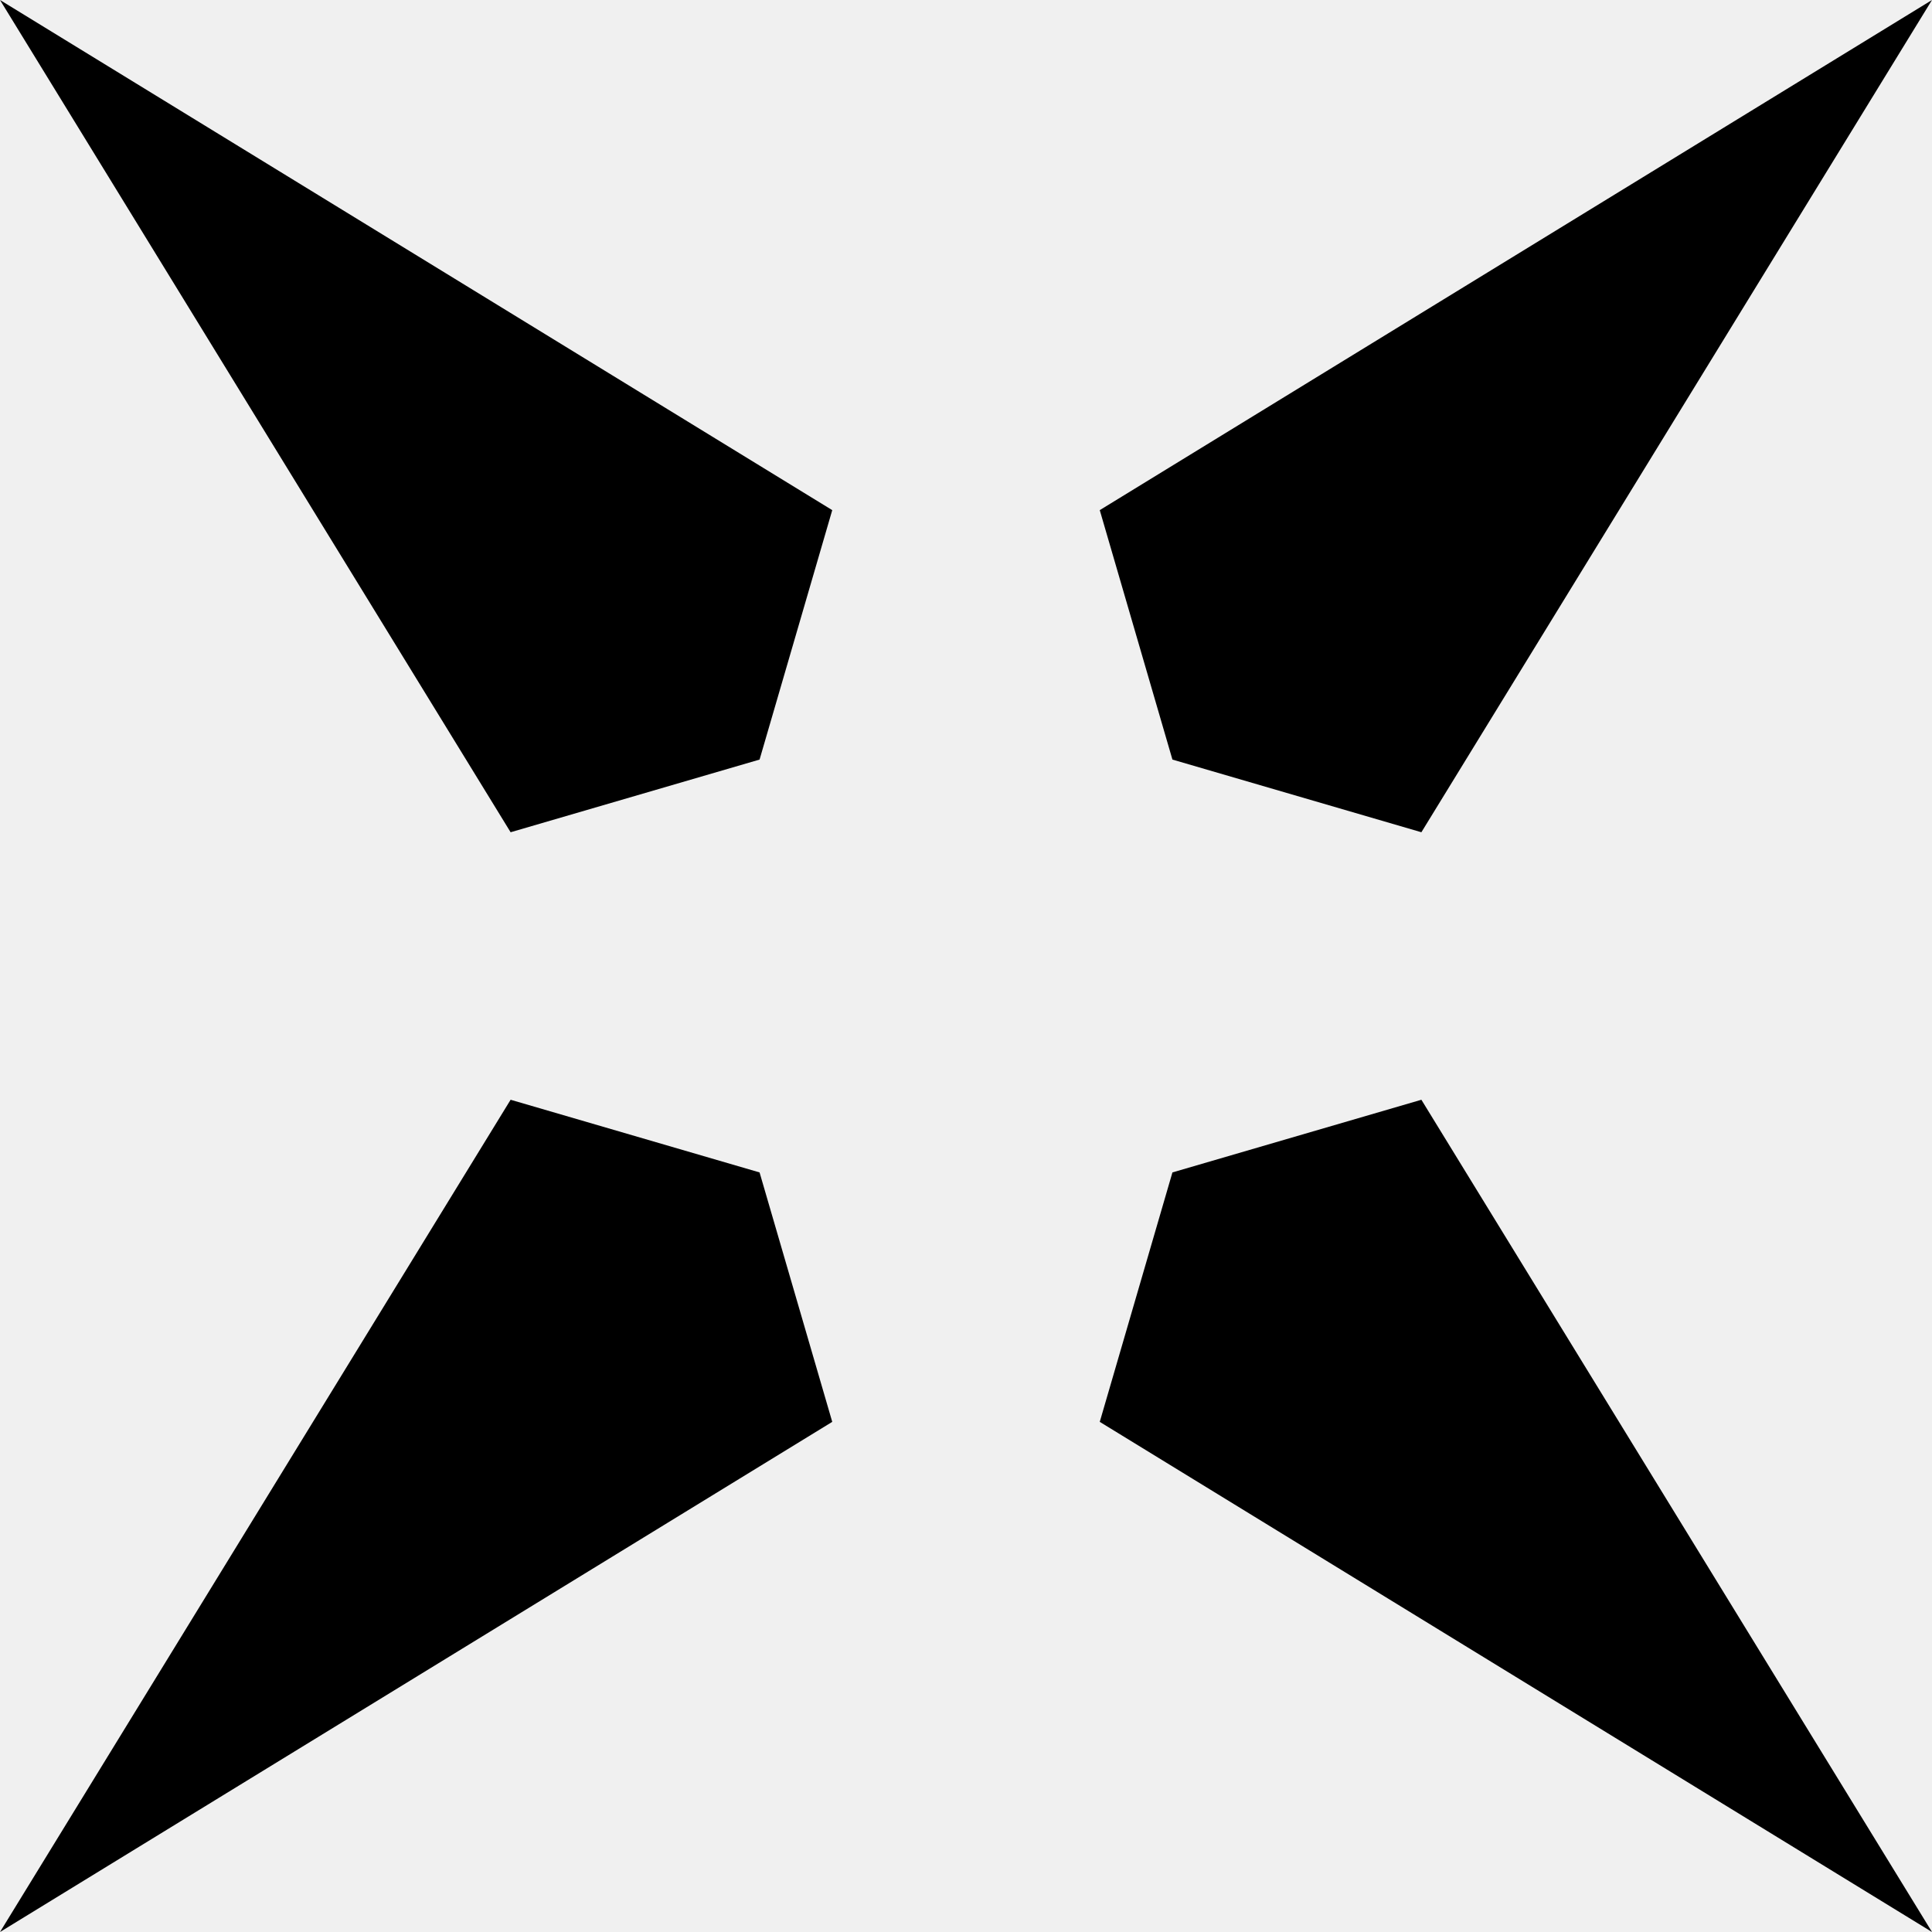
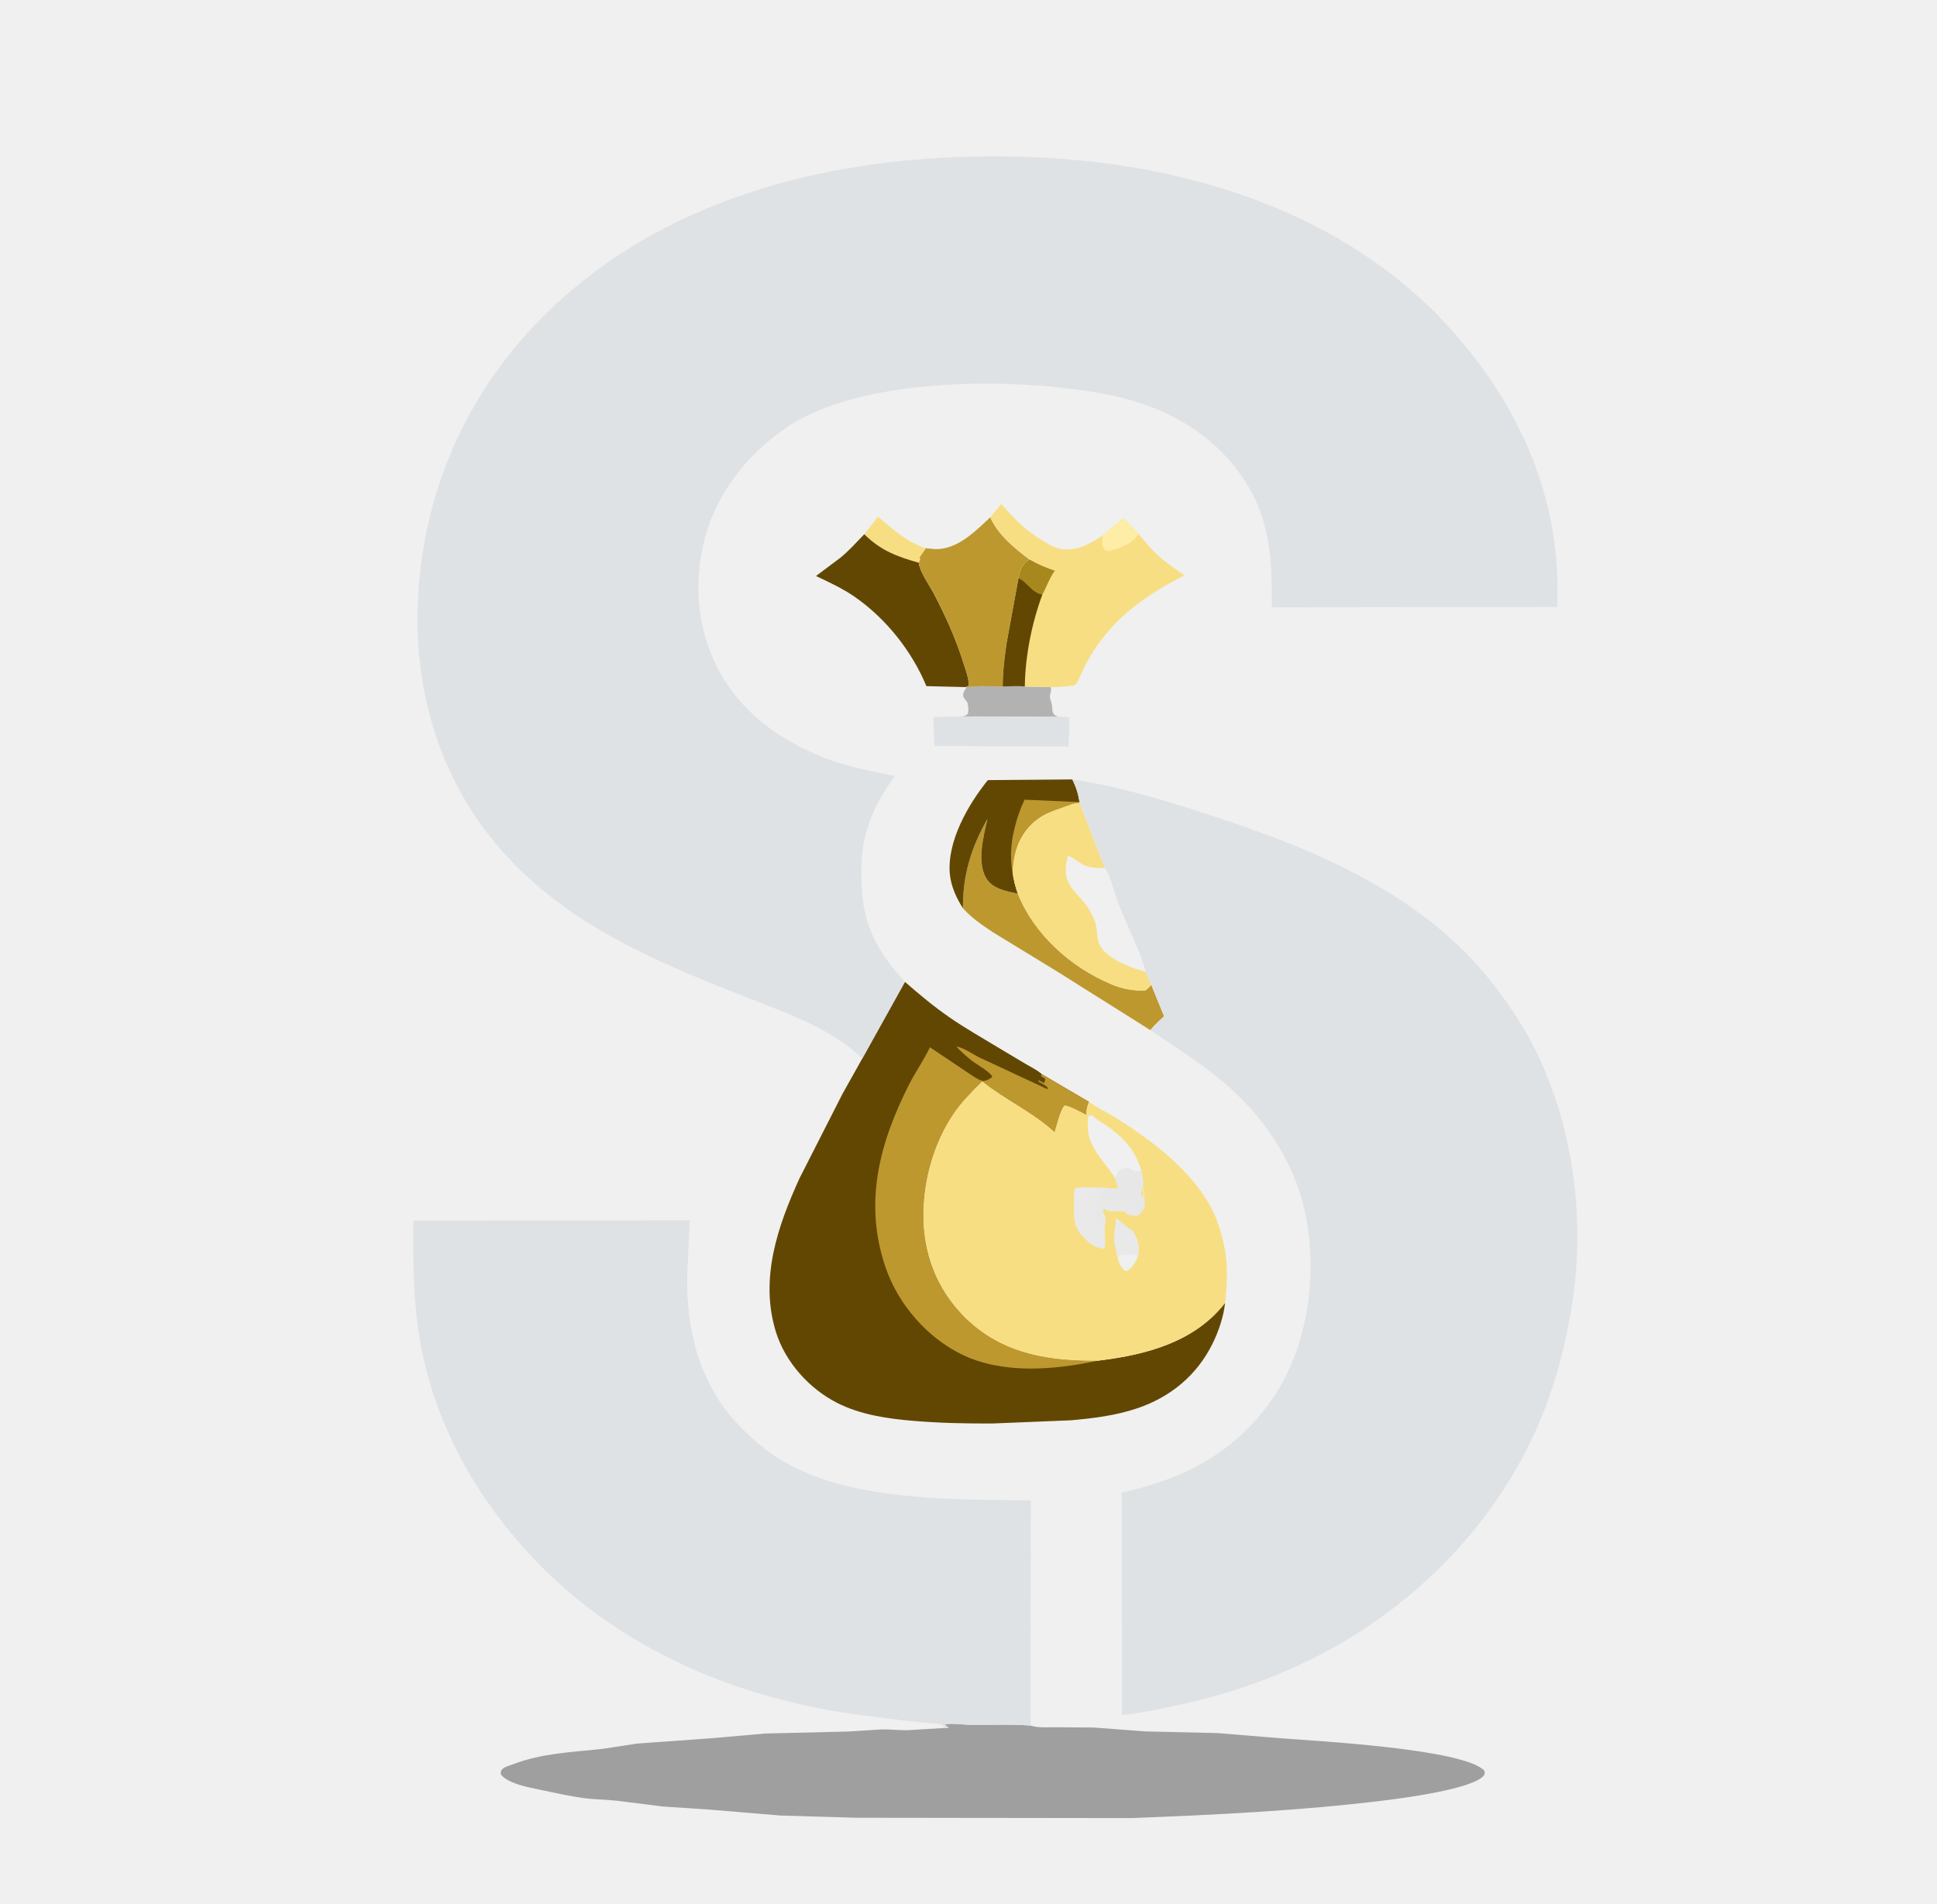
- <svg xmlns="http://www.w3.org/2000/svg" width="512" height="512" fill="none" viewBox="0 0 65 65">
-   <style>
-     path {
-       fill: #000;
-     }
-     @media (prefers-color-scheme: dark) {
-       path {
-         fill: #FFF;
-       }
-     }
-   </style>
-   <path d="M39.445 25.555 37 17.163 65 0 47.821 28l-8.376-2.445Zm-13.89 0L28 17.163 0 0l17.179 28 8.376-2.445Zm13.89 13.89L37 47.837 65 65 47.821 37l-8.376 2.445Zm-13.89 0L28 47.837 0 65l17.179-28 8.376 2.445Z" />
+ <svg xmlns="http://www.w3.org/2000/svg" width="877" height="862">
+   <path fill="#F7DE83" transform="translate(-91.4603 -87.3176)" d="M482.767 329.257L488.966 321.329C495.963 327.182 501.716 332.541 510.611 335.598L510.148 336.395L507.748 339.875L508.165 340.5C507.943 341.084 507.748 341.627 507.436 342.169C497.459 339.301 490.324 336.705 482.767 329.257Z" />
+   <path fill="#dfe2e4" transform="translate(-91.4603 -87.3176)" d="M545.477 398.223C548.721 398.155 552.246 397.821 555.456 398.247L567.247 398.466L567.315 399.309C567.375 400.22 567.22 400.771 566.991 401.636C566.58 403.187 567.083 404.239 567.54 405.714C568.124 407.602 567.442 410.17 569.248 411.336L570.399 411.841L575.151 412.047C576.22 413.329 575.229 423.156 575.161 425.446L514.555 425.138L513.999 412.041L527.048 411.752C528.332 411.451 528.723 411.567 529.66 410.582C530.156 408.754 529.825 407.335 529.48 405.5C528.696 404.511 528.057 403.624 527.464 402.5C527.588 400.81 528.108 400.012 529.076 398.644C533.917 397.654 540.451 398.277 545.477 398.223ZM545.477 398.223C540.451 398.277 533.917 397.654 529.076 398.644C528.108 400.012 527.588 400.81 527.464 402.5C528.057 403.624 528.696 404.511 529.48 405.5C529.825 407.335 530.156 408.754 529.66 410.582C528.723 411.567 528.332 411.451 527.048 411.752L570.399 411.841L569.248 411.336C567.442 410.17 568.124 407.602 567.54 405.714C567.083 404.239 566.58 403.187 566.991 401.636C567.22 400.771 567.375 400.22 567.315 399.309L567.247 398.466L555.456 398.247C552.246 397.821 548.721 398.155 545.477 398.223Z" />
+   <path fill="#a09f9f" fill-opacity="0.769" transform="translate(-91.4603 -87.3176)" d="M545.477 398.223C548.721 398.155 552.246 397.821 555.456 398.247L567.247 398.466L567.315 399.309C567.375 400.22 567.22 400.771 566.991 401.636C566.58 403.187 567.083 404.239 567.54 405.714C568.124 407.602 567.442 410.17 569.248 411.336L570.399 411.841L527.048 411.752C528.332 411.451 528.723 411.567 529.66 410.582C530.156 408.754 529.825 407.335 529.48 405.5C528.696 404.511 528.057 403.624 527.464 402.5C527.588 400.81 528.108 400.012 529.076 398.644C533.917 397.654 540.451 398.277 545.477 398.223Z" />
+   <path fill="#BD982F" transform="translate(-91.4603 -87.3176)" d="M527.456 498.63C527.303 483.76 531.19 471.027 538.541 458.236C536.784 465.795 533.677 477.796 537.975 484.986C540.934 489.934 547.147 490.931 552.292 492.046C559.736 510.608 576.354 525.433 594.704 533.09C599.832 535.229 604.484 536.058 610 535.875C611.101 535.077 611.845 534.364 612.71 533.314L618.509 547.548C616.412 549.574 614.115 551.548 612.301 553.833L570.058 527.25L540.807 509.372C536.002 506.096 531.301 503.035 527.456 498.63Z" />
+   <path fill="#624703" transform="translate(-91.4603 -87.3176)" d="M527.456 498.63C524.527 494.18 522.027 488.605 521.522 483.25C520.127 468.455 529.743 451.728 538.724 440.612L576.946 440.299C578.639 443.549 579.679 446.934 580.202 450.567L580.293 450.876C577.68 450.923 575.689 451.932 573.283 452.747C567.544 454.691 562.591 456.4 558.242 460.831C552.318 466.869 550.363 473.991 549.895 482.244C550.37 485.662 551.11 488.802 552.292 492.046C547.147 490.931 540.934 489.934 537.975 484.986C533.677 477.796 536.784 465.795 538.541 458.236C531.19 471.027 527.303 483.76 527.456 498.63Z" />
+   <path fill="#BD982F" transform="translate(-91.4603 -87.3176)" d="M549.895 482.244C548.689 475.884 549.151 469.257 550.665 462.972C551.819 458.182 553.222 453.942 555.336 449.479L580.202 450.567L580.293 450.876C577.68 450.923 575.689 451.932 573.283 452.747C567.544 454.691 562.591 456.4 558.242 460.831C552.318 466.869 550.363 473.991 549.895 482.244Z" />
+   <path fill="#624703" transform="translate(-91.4603 -87.3176)" d="M482.767 329.257C490.324 336.705 497.459 339.301 507.436 342.169C507.886 346.292 512.236 352.295 514.201 356.036C519.479 366.085 524.053 376.157 527.492 387C528.548 390.327 529.993 393.985 530.131 397.5C529.303 398.334 529.786 398.002 528.667 398.476L510.898 398.049C504.289 382.144 492.611 367.44 478.433 357.595C472.98 353.808 466.885 351.01 460.905 348.177L471.906 339.941C475.813 336.769 479.277 332.879 482.767 329.257Z" />
+   <path fill="#BD982F" transform="translate(-91.4603 -87.3176)" d="M539.814 321.564C543.114 329.313 550.942 335.722 557.541 340.704C554.3 342.714 553.356 345.416 552.625 348.996L552.628 349.097L547.206 378.611C546.312 385.063 545.394 391.705 545.477 398.223C540.451 398.277 533.917 397.654 529.076 398.644L528.667 398.476C529.786 398.002 529.303 398.334 530.131 397.5C529.993 393.985 528.548 390.327 527.492 387C524.053 376.157 519.479 366.085 514.201 356.036C512.236 352.295 507.886 346.292 507.436 342.169C507.748 341.627 507.943 341.084 508.165 340.5L507.748 339.875L510.148 336.395L510.611 335.598L514.746 335.989C524.846 336.31 533.012 327.971 539.814 321.564Z" />
+   <path fill="#F7DE83" transform="translate(-91.4603 -87.3176)" d="M549.895 482.244C550.363 473.991 552.318 466.869 558.242 460.831C562.591 456.4 567.544 454.691 573.283 452.747C575.689 451.932 577.68 450.923 580.293 450.876L591.688 480.414C594.853 485.407 595.931 491.887 598.13 497.374C602.161 507.435 607.192 516.933 610.263 527.407L612.71 533.314C611.845 534.364 611.101 535.077 610 535.875C604.484 536.058 599.832 535.229 594.704 533.09C576.354 525.433 559.736 510.608 552.292 492.046C551.11 488.802 550.37 485.662 549.895 482.244ZM610.263 527.407C607.192 516.933 602.161 507.435 598.13 497.374C595.931 491.887 594.853 485.407 591.688 480.414C587.551 480.367 584.346 480.511 580.698 478.25C578.854 477.107 577.057 475.572 575.029 474.799C573.837 479.258 573.205 483.278 575.537 487.558C578.029 492.132 582.482 495.105 585.005 499.994C586.014 501.948 587.194 504.03 587.655 506.194C588.209 508.793 588.111 511.66 588.929 514.196C591.088 520.897 603.161 525.577 609.342 527.172L610.263 527.407Z" />
+   <path fill="#F7DE83" transform="translate(-91.4603 -87.3176)" d="M539.814 321.564L544.835 315.519C550.458 322.219 555.693 327.308 563.115 331.934C565.855 333.642 569.003 335.567 572.25 335.975C579.565 336.895 584.905 333.557 590.775 329.777L599.947 322.02C602.511 324.123 604.671 326.645 606.896 329.093C609.601 332.135 612.165 335.51 615.118 338.294C618.924 341.882 623.479 344.851 627.709 347.923C612.409 355.572 598.699 364.914 588.611 379.076C586.126 382.566 583.979 386.319 582.068 390.149C581.331 391.627 579.312 396.801 577.986 397.648C577.745 397.802 576.401 397.882 576.098 397.924C573.095 398.348 570.276 398.537 567.247 398.466L555.456 398.247C552.246 397.821 548.721 398.155 545.477 398.223C545.394 391.705 546.312 385.063 547.206 378.611L552.628 349.097L552.625 348.996C553.356 345.416 554.3 342.714 557.541 340.704C550.942 335.722 543.114 329.313 539.814 321.564Z" />
+   <path fill="#FDEDA6" transform="translate(-91.4603 -87.3176)" d="M590.775 329.777L599.947 322.02C602.511 324.123 604.671 326.645 606.896 329.093C604.271 333.589 598.726 335.54 593.87 336.801C593.182 336.979 592.778 336.961 592.107 336.75C590.731 335.129 590.321 334.37 590.504 332.14L590.775 329.777Z" />
+   <path fill="#A6881E" transform="translate(-91.4603 -87.3176)" d="M552.628 349.097L552.625 348.996C553.356 345.416 554.3 342.714 557.541 340.704C561.339 342.811 564.937 344.456 569.076 345.775L568.746 346.223C566.471 349.427 565.297 353.153 563.402 356.568C558.578 355.649 556.688 350.971 552.628 349.097Z" />
+   <path fill="#624703" transform="translate(-91.4603 -87.3176)" d="M552.628 349.097C556.688 350.971 558.578 355.649 563.402 356.568C558.631 369.469 555.619 384.481 555.456 398.247C552.246 397.821 548.721 398.155 545.477 398.223C545.394 391.705 546.312 385.063 547.206 378.611L552.628 349.097Z" />
+   <path fill="#a09f9f" transform="translate(-91.4603 -87.3176)" d="M519.457 869.843L520.88 869.761C520.44 869.287 520.1 868.973 519.534 868.639L519.05 868.372C521.944 867.484 527.137 868.388 530.25 868.428C539.49 868.548 548.865 868.086 558.077 868.769L558.58 868.924C561.805 869.821 565.269 869.543 568.589 869.542L586.5 869.647L609.854 871.418L642.885 872.187L671.213 874.52C687.149 875.756 754.566 879.31 763.524 889.25C763.619 889.973 763.878 890.489 763.447 891.14C759.22 897.515 725.888 901.75 717.697 902.752C679.836 907.385 641.829 909.179 603.75 910.681L479 910.524L444.818 909.519L412.272 906.805L391.754 905.449L370.714 902.817C365.726 902.252 360.695 902.288 355.713 901.616C348.938 900.701 342.037 899.103 335.34 897.71C330.419 896.686 323.106 895.297 319.25 892.009C318.635 891.484 318.583 891.337 318.194 890.75C318.273 889.472 318.134 889.024 319.25 888.191C320.364 887.36 322.486 886.794 323.805 886.284C336.626 881.332 350.442 880.796 363.949 879.375L379.885 876.936L413.284 874.541L437.871 872.38L475.46 871.472L490.357 870.542C494.412 870.425 498.451 870.938 502.5 870.874L519.457 869.843Z" />
+   <path fill="#624703" transform="translate(-91.4603 -87.3176)" d="M481.885 566.659L501.18 531.973C507.676 537.655 514.169 543.082 521.267 547.999C528.609 553.086 536.466 557.5 544.093 562.149L555.967 569.219C558.337 570.596 561.121 571.972 563.175 573.783L584.469 586.315L584.984 586.668C589.186 589.499 593.786 591.653 598.051 594.389C613.692 604.426 631.135 617.664 639.906 634.407C642.886 640.097 644.639 646.275 645.894 652.542C647.521 660.662 647.06 669.2 646.128 677.36C645.479 683.503 643.223 690.169 640.503 695.708C633.4 710.171 621.349 720.098 606.162 725.165C596.422 728.415 586.265 729.67 576.086 730.539L540.654 731.983C528.777 732.013 517.037 731.793 505.196 730.799C493.318 729.803 481.083 728.065 470.34 722.572C457.797 716.159 447.016 704.147 442.8 690.617C435.291 666.518 443.503 642.695 453.543 620.75L472.943 582.632L481.885 566.659ZM588.583 703.521L590.089 703.336C611.065 700.697 632.64 694.796 646.128 677.36C647.06 669.2 647.521 660.662 645.894 652.542C644.639 646.275 642.886 640.097 639.906 634.407C631.135 617.664 613.692 604.426 598.051 594.389C593.786 591.653 589.186 589.499 584.984 586.668L584.469 586.315L584.258 586.855C583.562 588.694 583.283 590.205 583.206 592.164C580.194 590.557 576.9 588.719 573.582 587.86C571.501 589.648 569.879 597.096 568.927 600.053L568.459 599.619C558.63 590.692 546.392 585.311 536.212 577.047C531.559 581.574 527.017 586.14 523.33 591.514C514.465 604.438 509.728 621.04 509.519 636.633C509.281 654.357 515.236 670.602 527.743 683.331C543.458 699.323 563.352 703.392 585 703.546L588.583 703.521Z" />
+   <path fill="#BD982F" transform="translate(-91.4603 -87.3176)" d="M588.583 703.521C568.897 707.725 545.577 709.793 526.987 700.743C511.172 693.045 498.147 678.006 492.457 661.423C482.441 632.234 489.538 605.193 502.98 578.591C505.829 572.952 509.539 567.752 512.248 562.092L512.488 561.576L529.617 573.068C531.611 574.344 534.411 576.514 536.75 576.899C538.522 576.518 539.318 576.132 540.75 575.02C539.991 572.823 533.316 569.173 531.23 567.504C528.81 565.569 526.63 563.534 524.473 561.32C527.431 561.526 532.207 564.955 534.958 566.25L565.775 580.605L565.768 579.808C564.589 578.635 563.212 578.001 561.75 577.255L561.587 576.503C562.284 576.807 562.91 577.111 563.559 577.512L564.125 577.875C564.484 577.206 564.596 576.733 564.755 576C564.268 575.519 563.939 575.235 563.301 574.95L562.789 574.743L563.175 573.783L584.469 586.315L584.258 586.855C583.562 588.694 583.283 590.205 583.206 592.164C580.194 590.557 576.9 588.719 573.582 587.86C571.501 589.648 569.879 597.096 568.927 600.053L568.459 599.619C558.63 590.692 546.392 585.311 536.212 577.047C531.559 581.574 527.017 586.14 523.33 591.514C514.465 604.438 509.728 621.04 509.519 636.633C509.281 654.357 515.236 670.602 527.743 683.331C543.458 699.323 563.352 703.392 585 703.546L588.583 703.521Z" />
+   <path fill="#F7DE83" transform="translate(-91.4603 -87.3176)" d="M588.583 703.521L585 703.546C563.352 703.392 543.458 699.323 527.743 683.331C515.236 670.602 509.281 654.357 509.519 636.633C509.728 621.04 514.465 604.438 523.33 591.514C527.017 586.14 531.559 581.574 536.212 577.047C546.392 585.311 558.63 590.692 568.459 599.619L568.927 600.053C569.879 597.096 571.501 589.648 573.582 587.86C576.9 588.719 580.194 590.557 583.206 592.164C583.283 590.205 583.562 588.694 584.258 586.855L584.469 586.315L584.984 586.668C589.186 589.499 593.786 591.653 598.051 594.389C613.692 604.426 631.135 617.664 639.906 634.407C642.886 640.097 644.639 646.275 645.894 652.542C647.521 660.662 647.06 669.2 646.128 677.36C632.64 694.796 611.065 700.697 590.089 703.336L588.583 703.521ZM596.33 620.985C596.982 619.977 597.328 618.914 597.75 617.796C599.36 616.822 600.351 616.278 602.25 616.204C603.965 617.194 605.179 618.012 607.25 617.663L608.201 617.434C605.714 608.346 599.694 602 592.037 596.798C590.104 595.485 587.459 594.195 586 592.393L584.072 592.75C583.928 595.905 583.794 599.353 584.641 602.42C586.522 609.236 592.799 614.877 596.33 620.985ZM577.756 631.31C577.906 634.458 577.44 639.049 578.419 641.969C579.464 645.086 581.977 647.63 584.355 649.796C586.305 651.571 588.84 652.632 591.472 652.75C592.02 649.878 591.728 646.975 591.588 644.071L590.25 644.496C589.788 643.191 589.369 641.827 588.69 640.617C588.218 639.774 587.77 639.021 587.483 638.086C586.677 635.465 587.053 632.792 588.373 630.406C588.856 629.532 589.112 628.985 589.188 627.969L589.237 627C590.106 626.237 591.403 626.236 592.533 626.021L592.661 625.827L588.083 625.145L587.709 625.144C584.554 625.055 581.375 624.827 578.25 625.369C577.557 627.148 577.792 629.4 577.756 631.31ZM596.33 620.985L597.797 625.631L588.083 625.145L592.661 625.827L592.533 626.021L591.576 626.766C591.874 628.163 592.156 628.845 593.5 629.546C594.187 629.905 594.507 629.937 595.25 630.16L595.793 630.335C597.556 630.885 598.458 630.648 600.221 630.146C601.446 629.798 602.29 629.972 603.355 630.666C604.593 631.473 605.698 632.293 607.008 632.998C607.738 634.28 607.883 635.048 608.018 636.477L608.688 635.66C609.826 634.122 609.889 632.386 609.617 630.547C609.39 629.015 609.723 626.49 609.005 625.25L609.145 626.866C609.194 627.866 609.163 629.175 608.5 629.938C607.426 627.705 608.686 626.364 608.985 624.25C609.27 622.23 608.742 619.372 608.201 617.434L607.25 617.663C605.179 618.012 603.965 617.194 602.25 616.204C600.351 616.278 599.36 616.822 597.75 617.796C597.328 618.914 596.982 619.977 596.33 620.985ZM591.588 644.071C591.632 642.674 592.193 639.168 591.781 638.008C591.249 636.512 590.711 636.743 590.871 635C591.735 634.488 591.315 634.47 592.125 635.16C593.906 636.676 598.5 635.105 600.75 636.11C600.818 636.14 601.919 637.201 602.006 637.25C602.581 637.571 604.569 637.865 605.25 637.891C606.754 637.949 607.002 637.451 608.018 636.477C607.883 635.048 607.738 634.28 607.008 632.998C605.698 632.293 604.593 631.473 603.355 630.666C602.29 629.972 601.446 629.798 600.221 630.146C598.458 630.648 597.556 630.885 595.793 630.335L595.25 630.16C594.507 629.937 594.187 629.905 593.5 629.546C592.156 628.845 591.874 628.163 591.576 626.766L592.533 626.021C591.403 626.236 590.106 626.237 589.237 627L589.188 627.969C589.112 628.985 588.856 629.532 588.373 630.406C587.053 632.792 586.677 635.465 587.483 638.086C587.77 639.021 588.218 639.774 588.69 640.617C589.369 641.827 589.788 643.191 590.25 644.496L591.588 644.071ZM597.614 657.379L598.026 656.058C600.599 655.554 603.162 655.127 605.75 655.669L606.453 656.999C607.469 654.032 607.268 650.547 605.904 647.726C605.384 646.648 604.756 644.888 603.71 644.298C602.256 643.479 601.208 642.714 600.025 641.555C599.059 640.608 597.943 639.816 596.865 639.002C596.451 643.195 595.309 647.098 596.287 651.25L597.614 657.379ZM597.614 657.379C598.412 659.952 598.862 661.564 601.25 662.981C603.954 662.053 605.134 659.428 606.453 656.999L605.75 655.669C603.162 655.127 600.599 655.554 598.026 656.058L597.614 657.379Z" />
+   <path fill="#E0E0E0" fill-opacity="0.4" transform="translate(-91.4603 -87.3176)" d="M597.614 657.379L596.287 651.25C595.309 647.098 596.451 643.195 596.865 639.002C597.943 639.816 599.059 640.608 600.025 641.555C601.208 642.714 602.256 643.479 603.71 644.298C604.756 644.888 605.384 646.648 605.904 647.726C607.268 650.547 607.469 654.032 606.453 656.999L605.75 655.669C603.162 655.127 600.599 655.554 598.026 656.058L597.614 657.379Z" />
+   <path fill="#E0E0E0" fill-opacity="0.518" transform="translate(-91.4603 -87.3176)" d="M591.588 644.071L590.25 644.496C589.788 643.191 589.369 641.827 588.69 640.617C588.218 639.774 587.77 639.021 587.483 638.086C586.677 635.465 587.053 632.792 588.373 630.406C588.856 629.532 589.112 628.985 589.188 627.969L589.237 627C590.106 626.237 591.403 626.236 592.533 626.021L591.576 626.766C591.874 628.163 592.156 628.845 593.5 629.546C594.187 629.905 594.507 629.937 595.25 630.16L595.793 630.335C597.556 630.885 598.458 630.648 600.221 630.146C601.446 629.798 602.29 629.972 603.355 630.666C604.593 631.473 605.698 632.293 607.008 632.998C607.738 634.28 607.883 635.048 608.018 636.477C607.002 637.451 606.754 637.949 605.25 637.891C604.569 637.865 602.581 637.571 602.006 637.25C601.919 637.201 600.818 636.14 600.75 636.11C598.5 635.105 593.906 636.676 592.125 635.16C591.315 634.47 591.735 634.488 590.871 635C590.711 636.743 591.249 636.512 591.781 638.008C592.193 639.168 591.632 642.674 591.588 644.071Z" />
+   <path fill="#E0E0E0" fill-opacity="0.576" transform="translate(-91.4603 -87.3176)" d="M596.33 620.985C596.982 619.977 597.328 618.914 597.75 617.796C599.36 616.822 600.351 616.278 602.25 616.204C603.965 617.194 605.179 618.012 607.25 617.663L608.201 617.434C608.742 619.372 609.27 622.23 608.985 624.25C608.686 626.364 607.426 627.705 608.5 629.938C609.163 629.175 609.194 627.866 609.145 626.866L609.005 625.25C609.723 626.49 609.39 629.015 609.617 630.547C609.889 632.386 609.826 634.122 608.688 635.66L608.018 636.477C607.883 635.048 607.738 634.28 607.008 632.998C605.698 632.293 604.593 631.473 603.355 630.666C602.29 629.972 601.446 629.798 600.221 630.146C598.458 630.648 597.556 630.885 595.793 630.335L595.25 630.16C594.507 629.937 594.187 629.905 593.5 629.546C592.156 628.845 591.874 628.163 591.576 626.766L592.533 626.021L592.661 625.827L588.083 625.145L597.797 625.631L596.33 620.985Z" />
+   <path fill="#E0E0E0" fill-opacity="0.427" transform="translate(-91.4603 -87.3176)" d="M577.756 631.31C577.792 629.4 577.557 627.148 578.25 625.369C581.375 624.827 584.554 625.055 587.709 625.144L588.083 625.145L592.661 625.827L592.533 626.021C591.403 626.236 590.106 626.237 589.237 627L589.188 627.969C589.112 628.985 588.856 629.532 588.373 630.406C587.053 632.792 586.677 635.465 587.483 638.086C587.77 639.021 588.218 639.774 588.69 640.617C589.369 641.827 589.788 643.191 590.25 644.496L591.588 644.071C591.728 646.975 592.02 649.878 591.472 652.75C588.84 652.632 586.305 651.571 584.355 649.796C581.977 647.63 579.464 645.086 578.419 641.969C577.44 639.049 577.906 634.458 577.756 631.31ZM577.756 631.31C578.908 630.587 580.003 630.069 581.25 629.543C582.236 630.017 583.025 630.432 584.123 630.577L584.474 628.883C583.737 628.623 583.245 628.35 582.625 627.875C583.735 626.648 583.564 627.865 584.753 627.685C585.43 627.583 587.242 626.342 587.886 625.991L587.709 625.144C584.554 625.055 581.375 624.827 578.25 625.369C577.557 627.148 577.792 629.4 577.756 631.31Z" />
+   <path fill="#E0E0E0" fill-opacity="0.388" transform="translate(-91.4603 -87.3176)" d="M577.756 631.31C577.792 629.4 577.557 627.148 578.25 625.369C581.375 624.827 584.554 625.055 587.709 625.144L587.886 625.991C587.242 626.342 585.43 627.583 584.753 627.685C583.564 627.865 583.735 626.648 582.625 627.875C583.245 628.35 583.737 628.623 584.474 628.883L584.123 630.577C583.025 630.432 582.236 630.017 581.25 629.543C580.003 630.069 578.908 630.587 577.756 631.31Z" />
+   <path fill="#dfe2e4" transform="translate(-91.4603 -87.3176)" d="M519.457 869.843C519.034 869.477 518.222 868.557 517.75 868.366C516.442 867.837 513.615 867.797 512.171 867.662L500.516 866.493L477.735 863.56C465.75 861.899 453.779 859.417 442.102 856.255C401.878 845.364 364.317 825.275 335.097 795.28C306.347 765.767 286.195 729.073 280.606 687.989C278.437 672.047 278.447 656.101 278.607 640.05L403.778 639.966L402.596 665.596C402.159 690.205 408.593 714.836 426.116 732.919C431.939 738.927 438.179 744.337 445.393 748.646C458.311 756.364 471.813 760.184 486.5 762.639C510.475 766.646 533.959 766.482 558.145 766.829L558.077 868.769C548.865 868.086 539.49 868.548 530.25 868.428C527.137 868.388 521.944 867.484 519.05 868.372L519.534 868.639C520.1 868.973 520.44 869.287 520.88 869.761L519.457 869.843Z" />
+   <path fill="#dfe2e4" transform="translate(-91.4603 -87.3176)" d="M576.946 440.299C597.737 443.347 618.059 449.51 638 456.004C687.258 472.046 737.294 492.53 769.378 535.387C776.151 544.434 782.347 553.914 787.276 564.102C803.751 598.157 808.982 638.6 803.546 675.919C800.711 695.384 795.697 714.705 787.865 732.789C773.214 766.617 748.878 795.987 719.335 817.872C690.286 839.392 657.43 852.849 622.111 860.12C614.664 861.654 607.071 863.334 599.489 863.978L599.328 763.232C628.605 756.972 652.747 743.905 669.214 718.219C684.438 694.472 688.188 661.846 681.927 634.634C676.613 611.541 662.027 591.05 643.877 576.149C633.836 567.905 622.972 561.156 612.301 553.833C614.115 551.548 616.412 549.574 618.509 547.548L612.71 533.314L610.263 527.407C607.192 516.933 602.161 507.435 598.13 497.374C595.931 491.887 594.853 485.407 591.688 480.414L580.293 450.876L580.202 450.567C579.679 446.934 578.639 443.549 576.946 440.299Z" />
+   <path fill="#dfe2e4" transform="translate(-91.4603 -87.3176)" d="M481.885 566.659C467.425 552.788 446.723 545.783 428.424 538.577C389.192 523.126 350.627 507.085 321.336 475.543C291.919 443.866 278.888 402.955 280.624 360.192C282.75 307.829 304.862 260.306 343.48 224.75C402.121 170.76 484.004 155.086 561.5 158.594C629.704 161.682 700.276 183.618 747.372 235.328C779.663 270.782 798.736 313.732 796.466 362.206L667.338 362.353C667.373 341.577 666.764 323.08 655.058 305.078C641.121 283.645 619.204 271.447 594.561 266.363C554.435 258.086 482.886 257.345 448.098 280.57C428.746 293.489 414.057 313.043 409.417 336.047C405.118 357.364 408.676 379.343 420.89 397.463C432.709 414.997 451.689 426.605 471.597 432.871C479.818 435.458 488.361 437.071 496.804 438.749C488.133 449.638 482.176 463.458 481.568 477.509C481.162 486.887 481.538 496.218 484.402 505.235C487.667 515.513 493.979 524.135 501.18 531.973L481.885 566.659Z" />
</svg>
